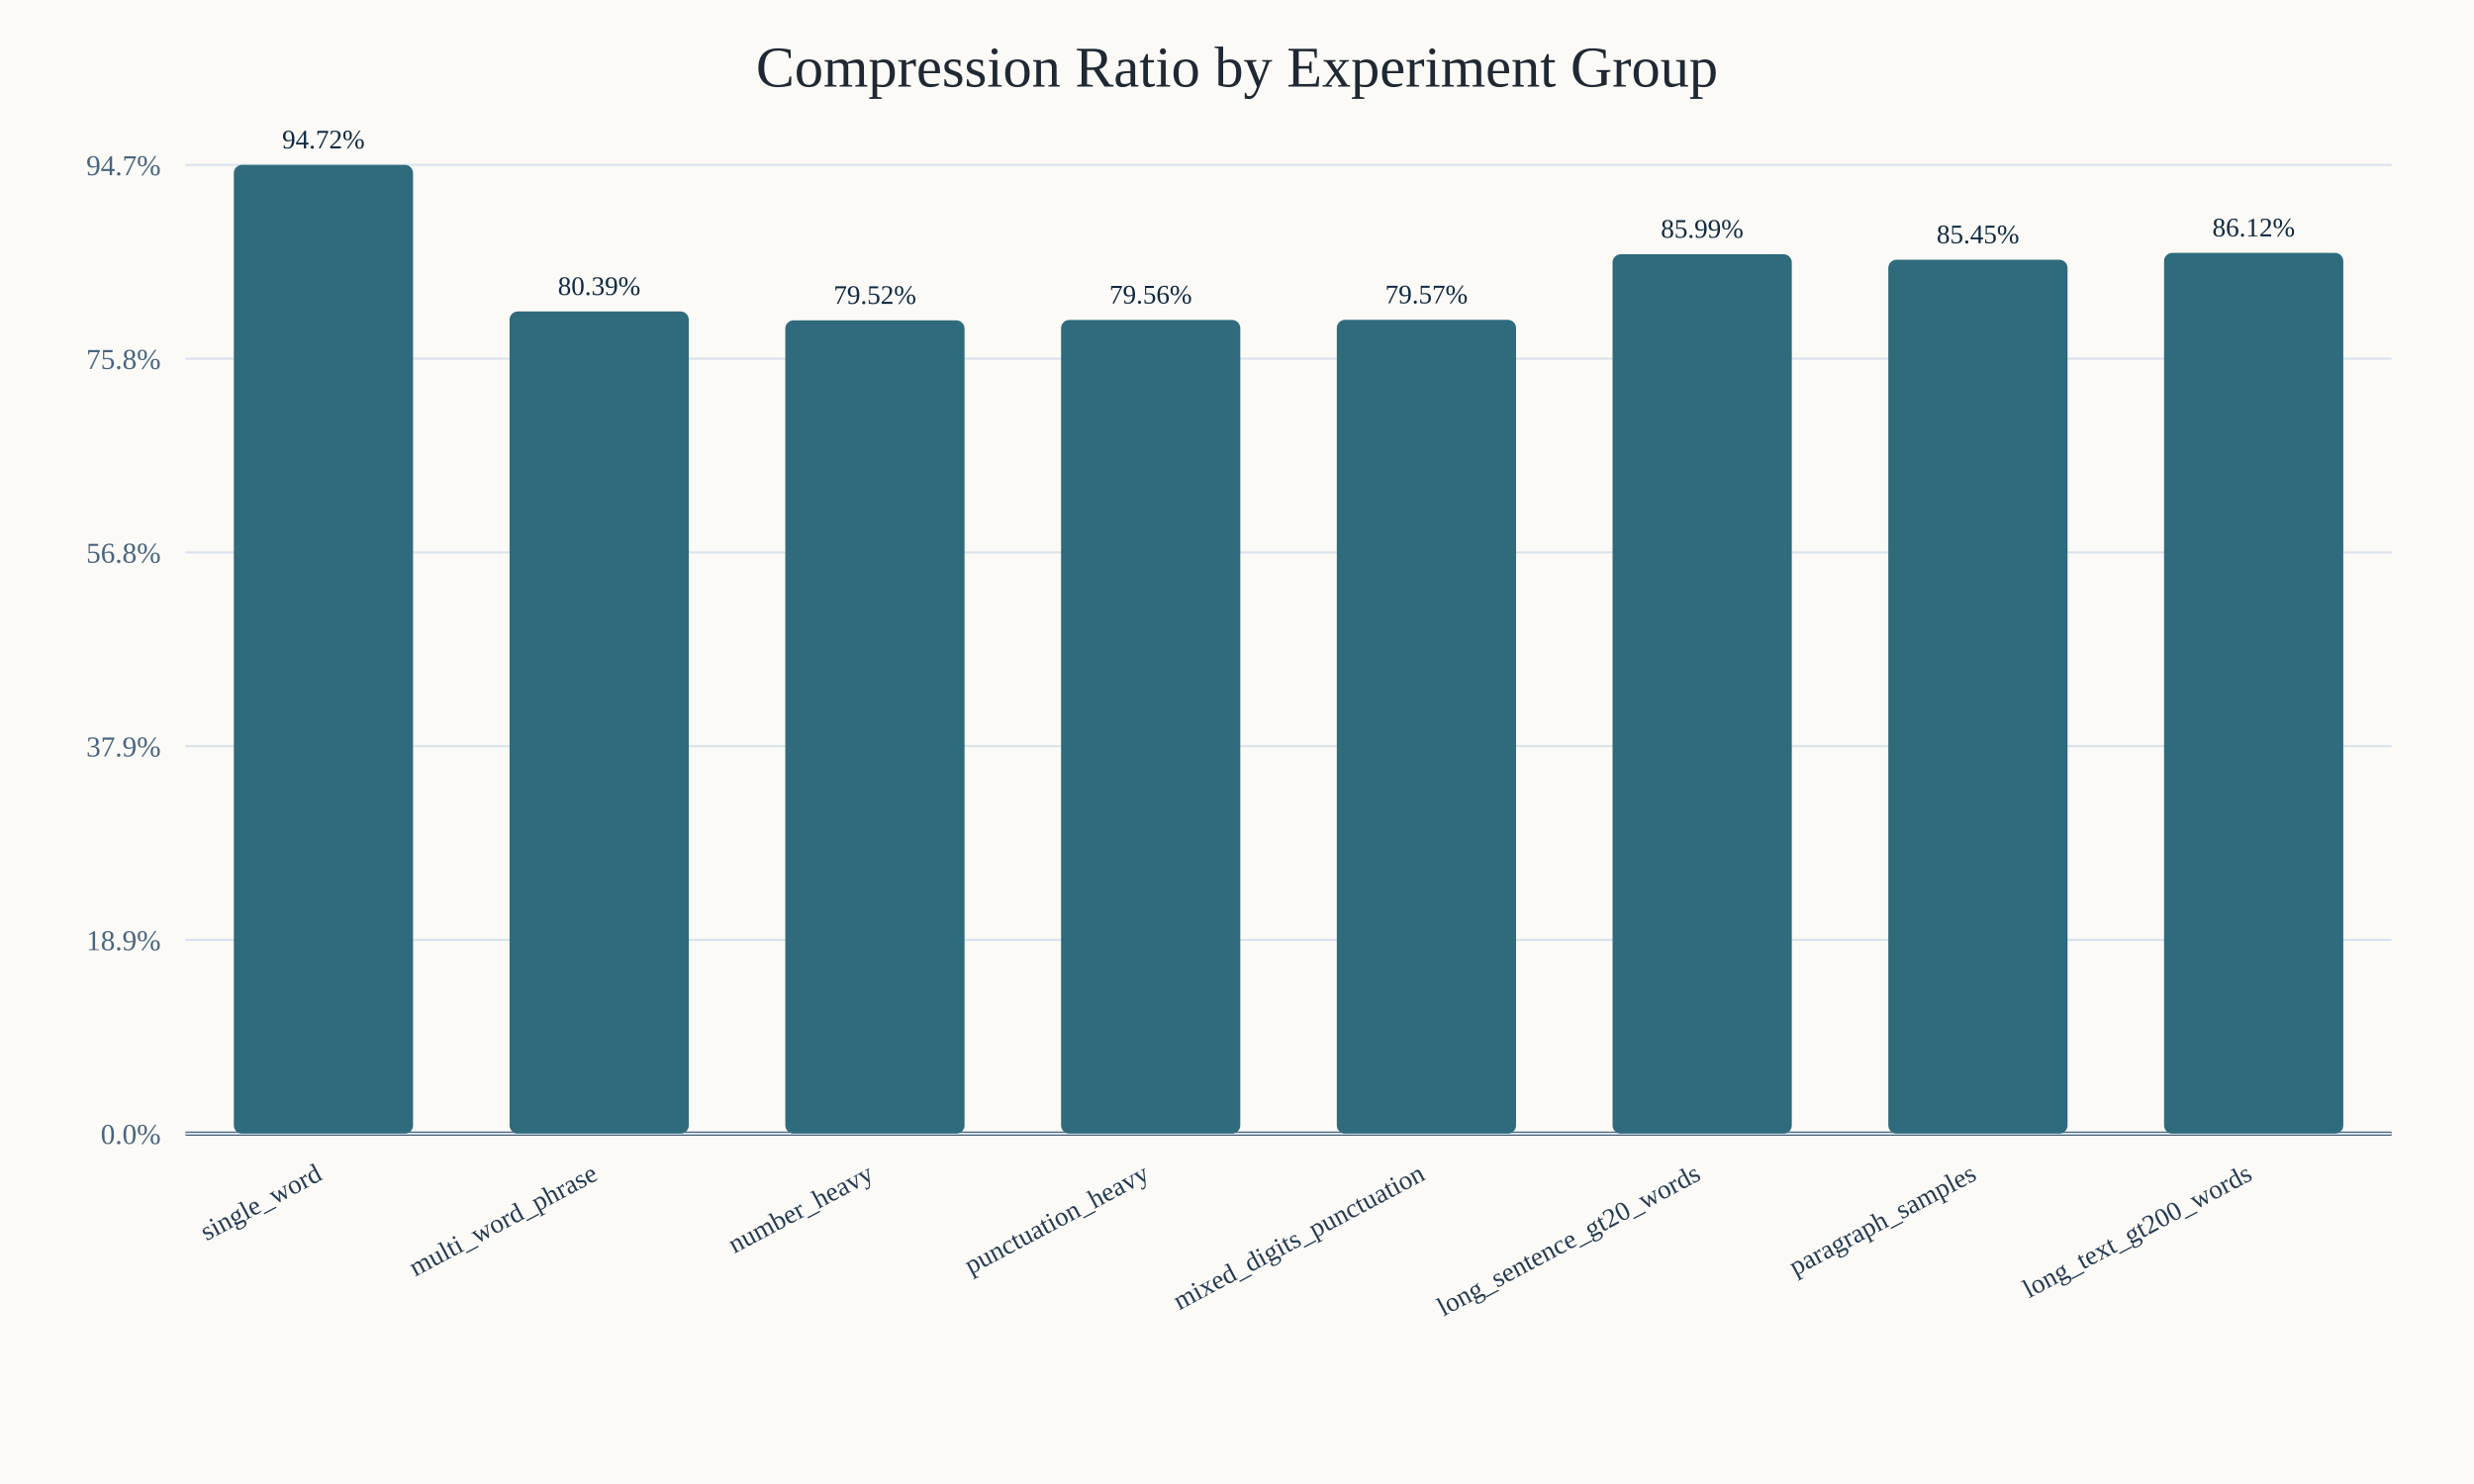
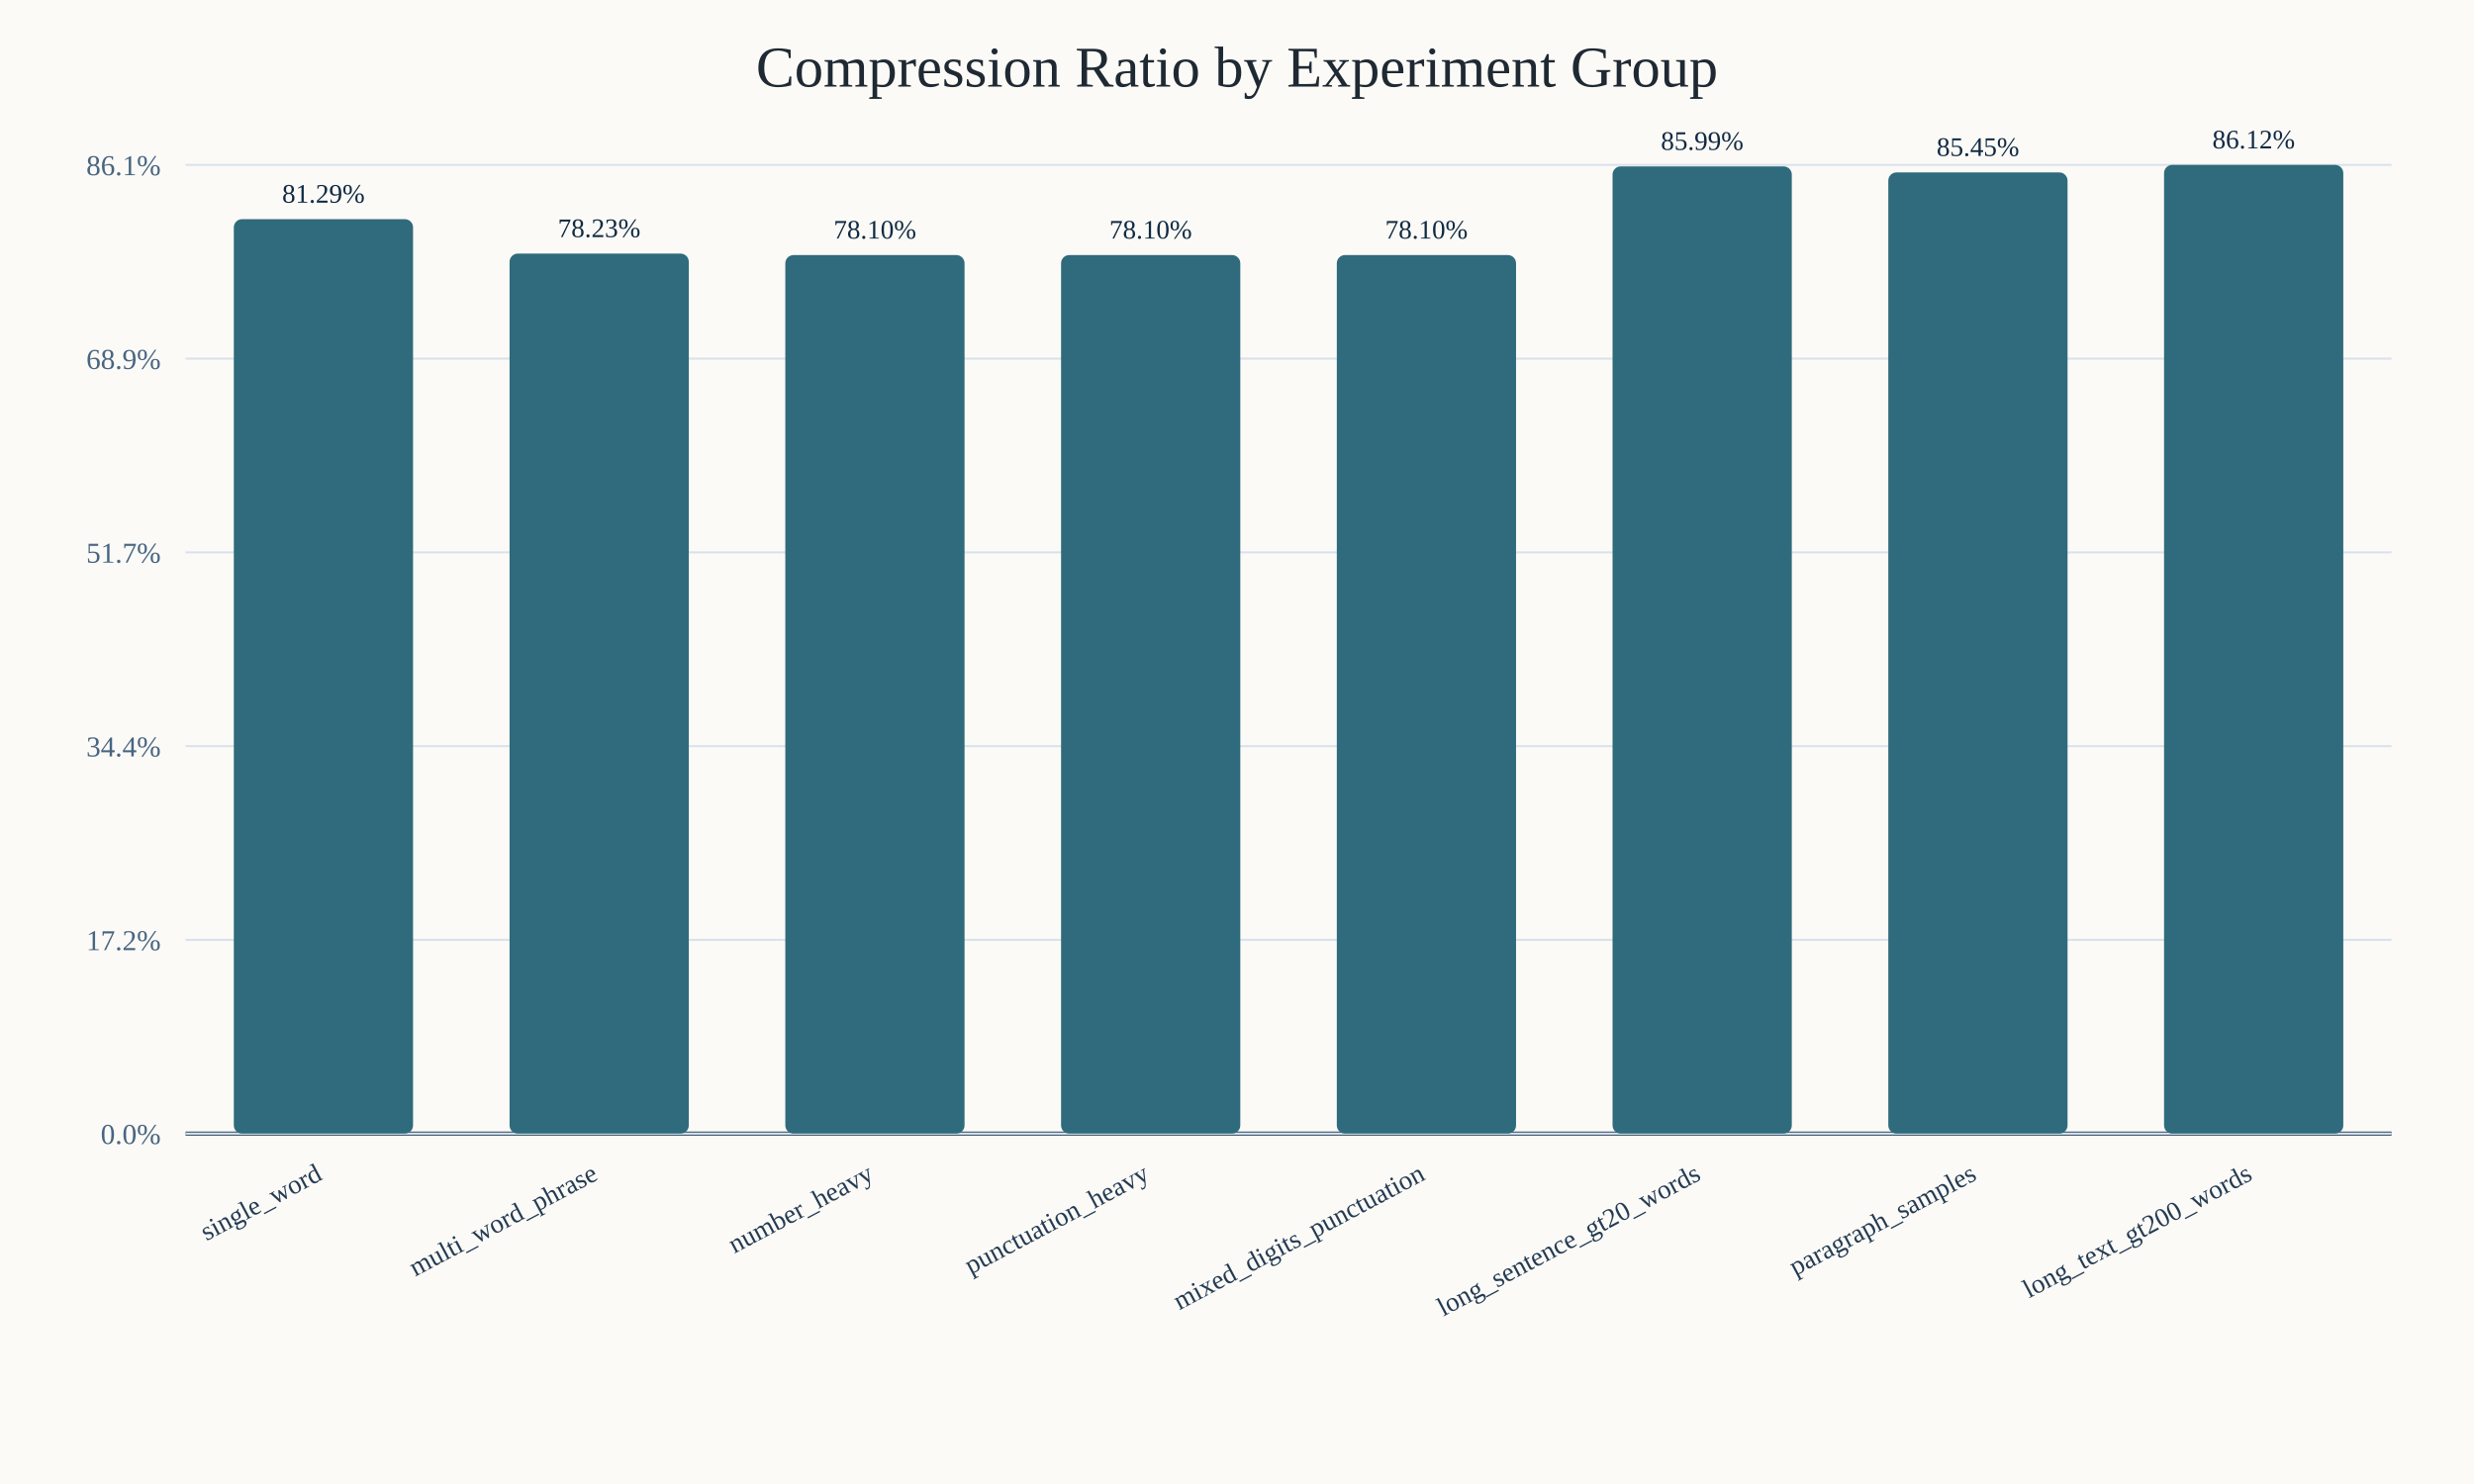
<svg xmlns="http://www.w3.org/2000/svg" width="1200" height="720" viewBox="0 0 1200 720">
  <rect width="100%" height="100%" fill="#fbfaf6" />
  <text x="600" y="42" text-anchor="middle" font-size="28" fill="#1f2933">Compression Ratio by Experiment Group</text>
  <line x1="90" y1="550" x2="1160" y2="550" stroke="#334e68" stroke-width="2" />
  <line x1="90" y1="550.00" x2="1160" y2="550.00" stroke="#d9e2ec" stroke-width="1" />
  <text x="78" y="555.00" text-anchor="end" font-size="14" fill="#486581">0.0%</text>
  <line x1="90" y1="456.00" x2="1160" y2="456.00" stroke="#d9e2ec" stroke-width="1" />
-   <text x="78" y="461.00" text-anchor="end" font-size="14" fill="#486581">18.9%</text>
+   <text x="78" y="461.00" text-anchor="end" font-size="14" fill="#486581">17.2%</text>
  <line x1="90" y1="362.00" x2="1160" y2="362.00" stroke="#d9e2ec" stroke-width="1" />
-   <text x="78" y="367.00" text-anchor="end" font-size="14" fill="#486581">37.9%</text>
+   <text x="78" y="367.00" text-anchor="end" font-size="14" fill="#486581">34.4%</text>
  <line x1="90" y1="268.00" x2="1160" y2="268.00" stroke="#d9e2ec" stroke-width="1" />
-   <text x="78" y="273.00" text-anchor="end" font-size="14" fill="#486581">56.8%</text>
+   <text x="78" y="273.00" text-anchor="end" font-size="14" fill="#486581">51.7%</text>
  <line x1="90" y1="174.00" x2="1160" y2="174.00" stroke="#d9e2ec" stroke-width="1" />
-   <text x="78" y="179.00" text-anchor="end" font-size="14" fill="#486581">75.8%</text>
+   <text x="78" y="179.00" text-anchor="end" font-size="14" fill="#486581">68.9%</text>
  <line x1="90" y1="80.00" x2="1160" y2="80.00" stroke="#d9e2ec" stroke-width="1" />
-   <text x="78" y="85.00" text-anchor="end" font-size="14" fill="#486581">94.7%</text>
-   <rect x="113.41" y="80.00" width="86.94" height="470.00" fill="#2f6b7c" rx="4" />
-   <text x="156.88" y="72.00" text-anchor="middle" font-size="13" fill="#102a43">94.72%</text>
+   <text x="78" y="85.00" text-anchor="end" font-size="14" fill="#486581">86.1%</text>
+   <rect x="113.41" y="106.33" width="86.94" height="443.67" fill="#2f6b7c" rx="4" />
+   <text x="156.88" y="98.33" text-anchor="middle" font-size="13" fill="#102a43">81.29%</text>
  <text x="156.88" y="572.00" text-anchor="end" transform="rotate(-28 156.88,572.00)" font-size="13" fill="#243b53">single_word</text>
-   <rect x="247.16" y="151.12" width="86.94" height="398.88" fill="#2f6b7c" rx="4" />
-   <text x="290.62" y="143.12" text-anchor="middle" font-size="13" fill="#102a43">80.39%</text>
+   <rect x="247.16" y="123.04" width="86.94" height="426.96" fill="#2f6b7c" rx="4" />
+   <text x="290.62" y="115.04" text-anchor="middle" font-size="13" fill="#102a43">78.23%</text>
  <text x="290.62" y="572.00" text-anchor="end" transform="rotate(-28 290.62,572.00)" font-size="13" fill="#243b53">multi_word_phrase</text>
-   <rect x="380.91" y="155.43" width="86.94" height="394.57" fill="#2f6b7c" rx="4" />
-   <text x="424.38" y="147.43" text-anchor="middle" font-size="13" fill="#102a43">79.52%</text>
+   <rect x="380.91" y="123.75" width="86.94" height="426.25" fill="#2f6b7c" rx="4" />
+   <text x="424.38" y="115.75" text-anchor="middle" font-size="13" fill="#102a43">78.10%</text>
  <text x="424.38" y="572.00" text-anchor="end" transform="rotate(-28 424.38,572.00)" font-size="13" fill="#243b53">number_heavy</text>
-   <rect x="514.66" y="155.24" width="86.94" height="394.76" fill="#2f6b7c" rx="4" />
-   <text x="558.12" y="147.24" text-anchor="middle" font-size="13" fill="#102a43">79.56%</text>
+   <rect x="514.66" y="123.74" width="86.94" height="426.26" fill="#2f6b7c" rx="4" />
+   <text x="558.12" y="115.74" text-anchor="middle" font-size="13" fill="#102a43">78.10%</text>
  <text x="558.12" y="572.00" text-anchor="end" transform="rotate(-28 558.12,572.00)" font-size="13" fill="#243b53">punctuation_heavy</text>
-   <rect x="648.41" y="155.17" width="86.94" height="394.83" fill="#2f6b7c" rx="4" />
-   <text x="691.88" y="147.17" text-anchor="middle" font-size="13" fill="#102a43">79.57%</text>
+   <rect x="648.41" y="123.74" width="86.94" height="426.26" fill="#2f6b7c" rx="4" />
+   <text x="691.88" y="115.74" text-anchor="middle" font-size="13" fill="#102a43">78.10%</text>
  <text x="691.88" y="572.00" text-anchor="end" transform="rotate(-28 691.88,572.00)" font-size="13" fill="#243b53">mixed_digits_punctuation</text>
-   <rect x="782.16" y="123.34" width="86.94" height="426.66" fill="#2f6b7c" rx="4" />
-   <text x="825.62" y="115.34" text-anchor="middle" font-size="13" fill="#102a43">85.99%</text>
+   <rect x="782.16" y="80.72" width="86.94" height="469.28" fill="#2f6b7c" rx="4" />
+   <text x="825.62" y="72.72" text-anchor="middle" font-size="13" fill="#102a43">85.99%</text>
  <text x="825.62" y="572.00" text-anchor="end" transform="rotate(-28 825.62,572.00)" font-size="13" fill="#243b53">long_sentence_gt20_words</text>
-   <rect x="915.91" y="126.01" width="86.94" height="423.99" fill="#2f6b7c" rx="4" />
-   <text x="959.38" y="118.01" text-anchor="middle" font-size="13" fill="#102a43">85.45%</text>
+   <rect x="915.91" y="83.65" width="86.94" height="466.35" fill="#2f6b7c" rx="4" />
+   <text x="959.38" y="75.65" text-anchor="middle" font-size="13" fill="#102a43">85.45%</text>
  <text x="959.38" y="572.00" text-anchor="end" transform="rotate(-28 959.38,572.00)" font-size="13" fill="#243b53">paragraph_samples</text>
-   <rect x="1049.66" y="122.69" width="86.94" height="427.31" fill="#2f6b7c" rx="4" />
-   <text x="1093.12" y="114.69" text-anchor="middle" font-size="13" fill="#102a43">86.12%</text>
+   <rect x="1049.66" y="80.00" width="86.94" height="470.00" fill="#2f6b7c" rx="4" />
+   <text x="1093.12" y="72.00" text-anchor="middle" font-size="13" fill="#102a43">86.12%</text>
  <text x="1093.12" y="572.00" text-anchor="end" transform="rotate(-28 1093.12,572.00)" font-size="13" fill="#243b53">long_text_gt200_words</text>
</svg>
